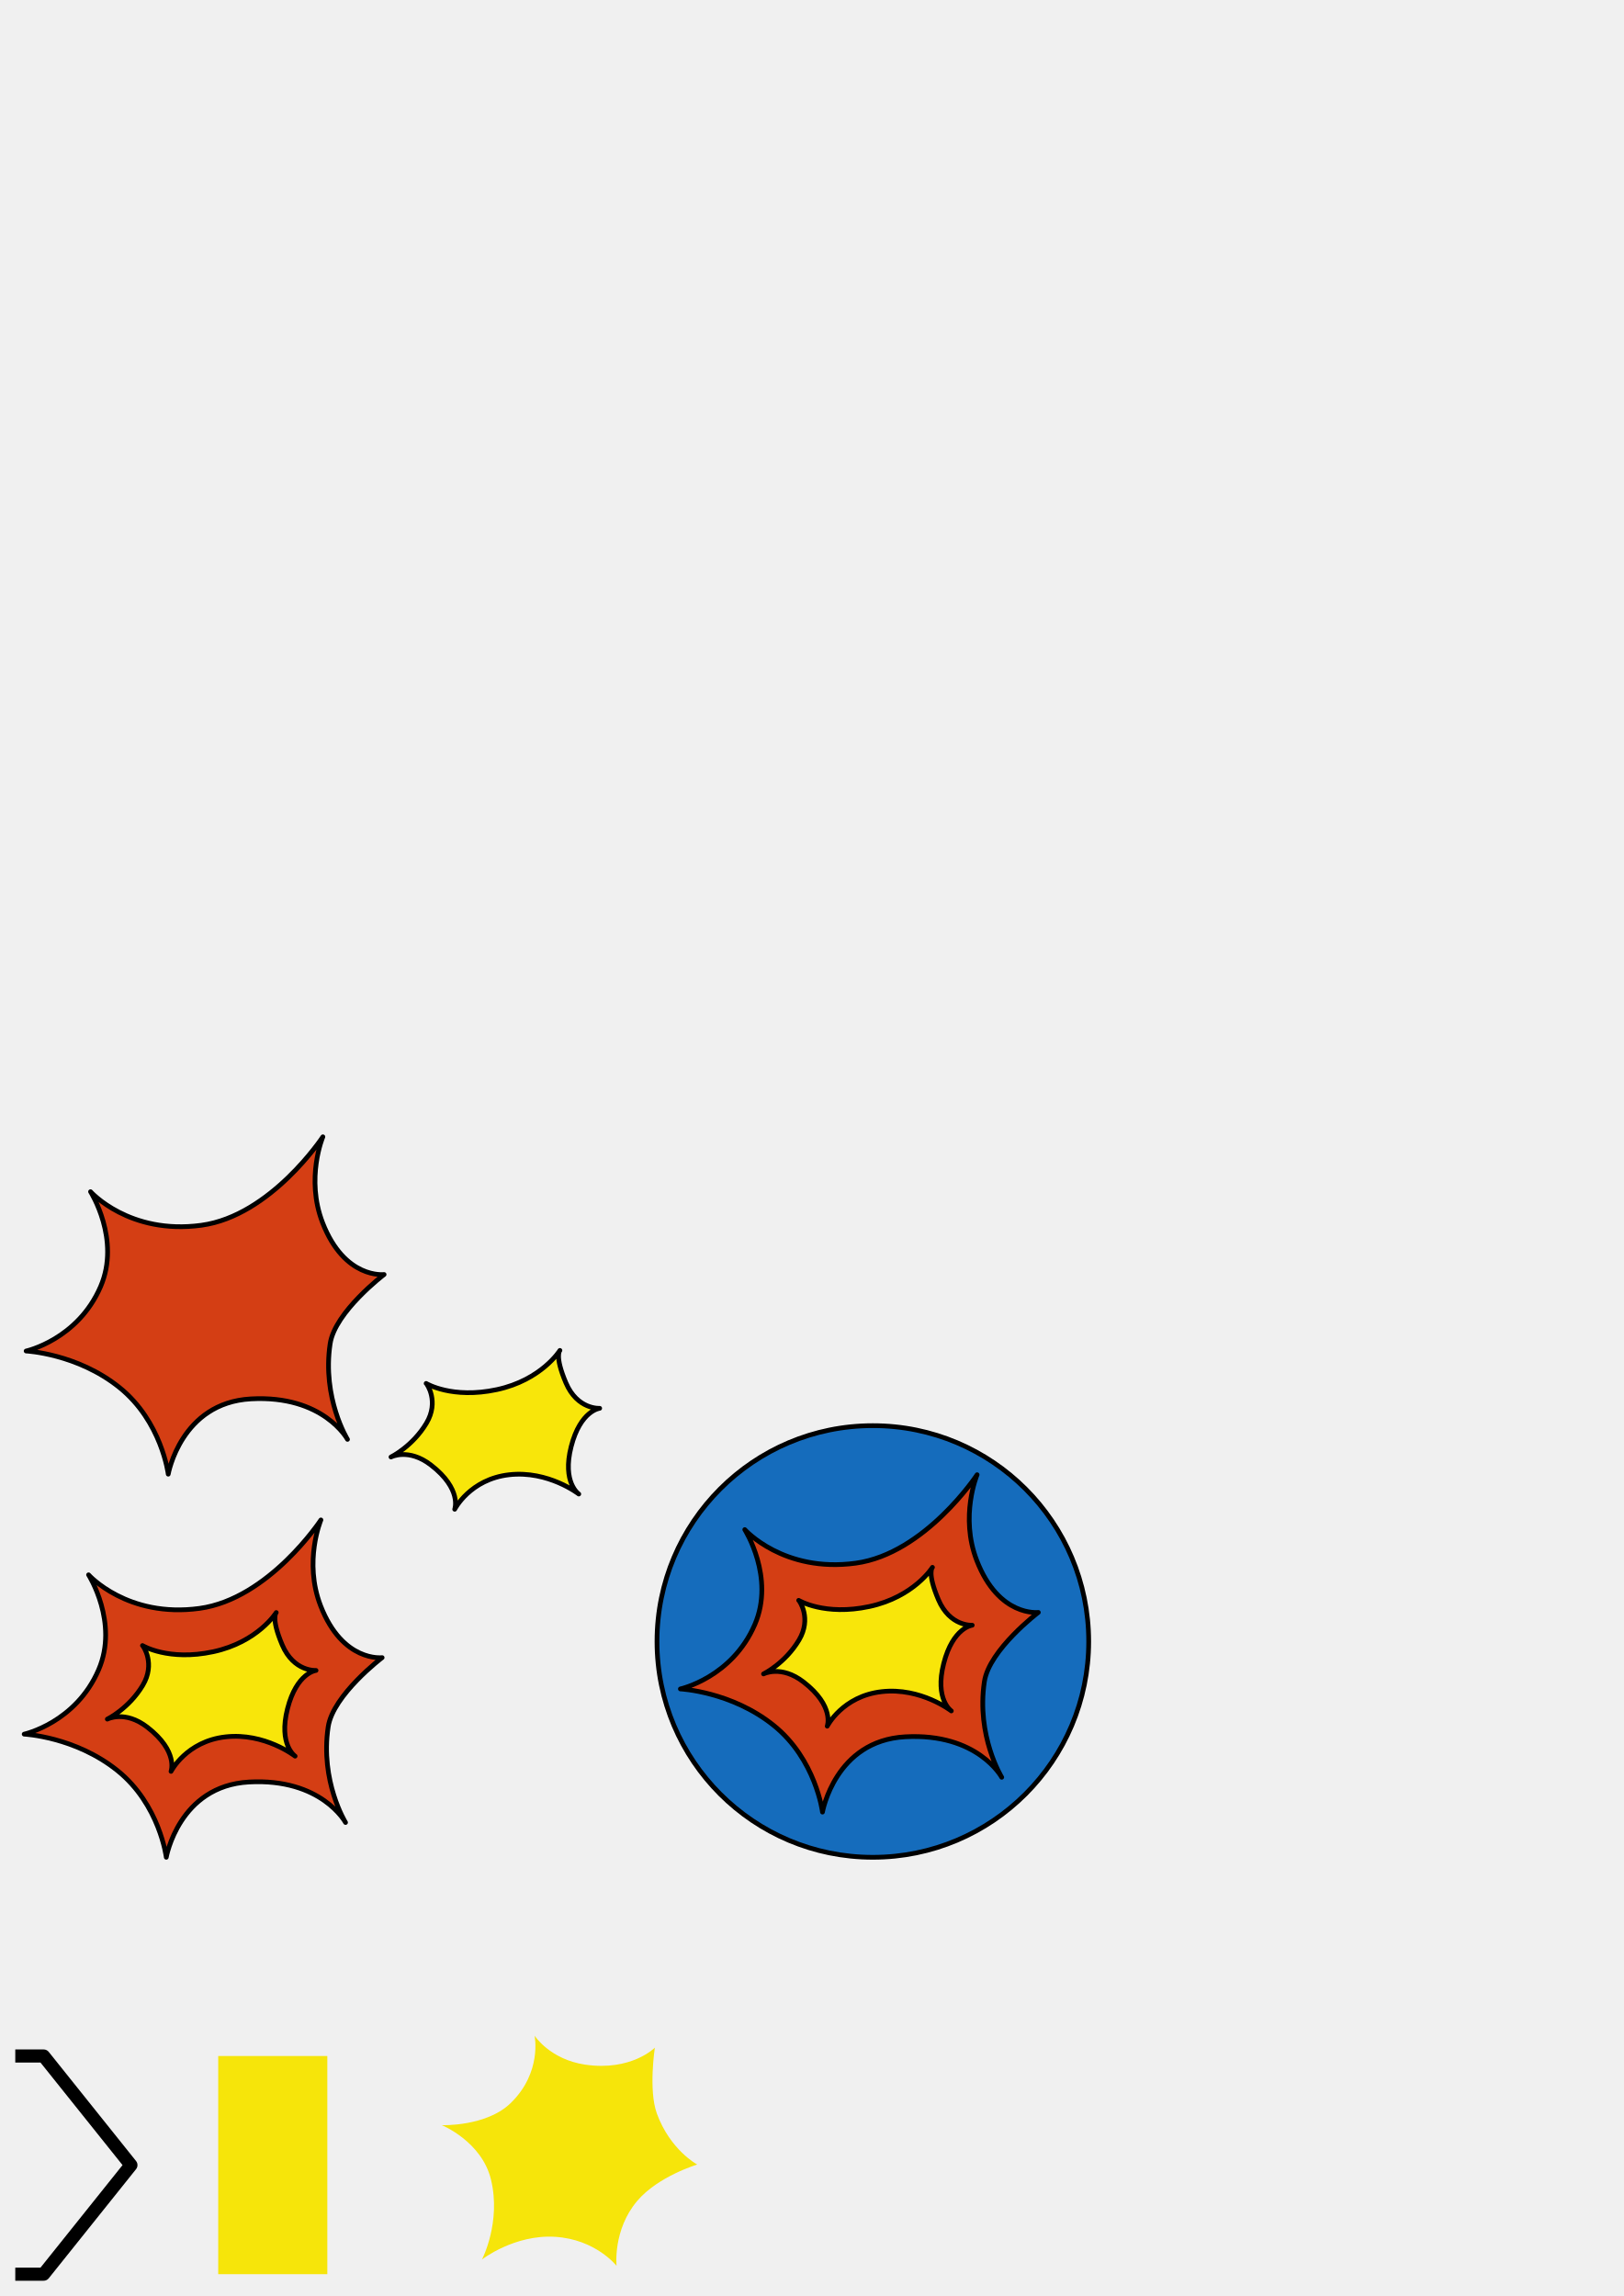
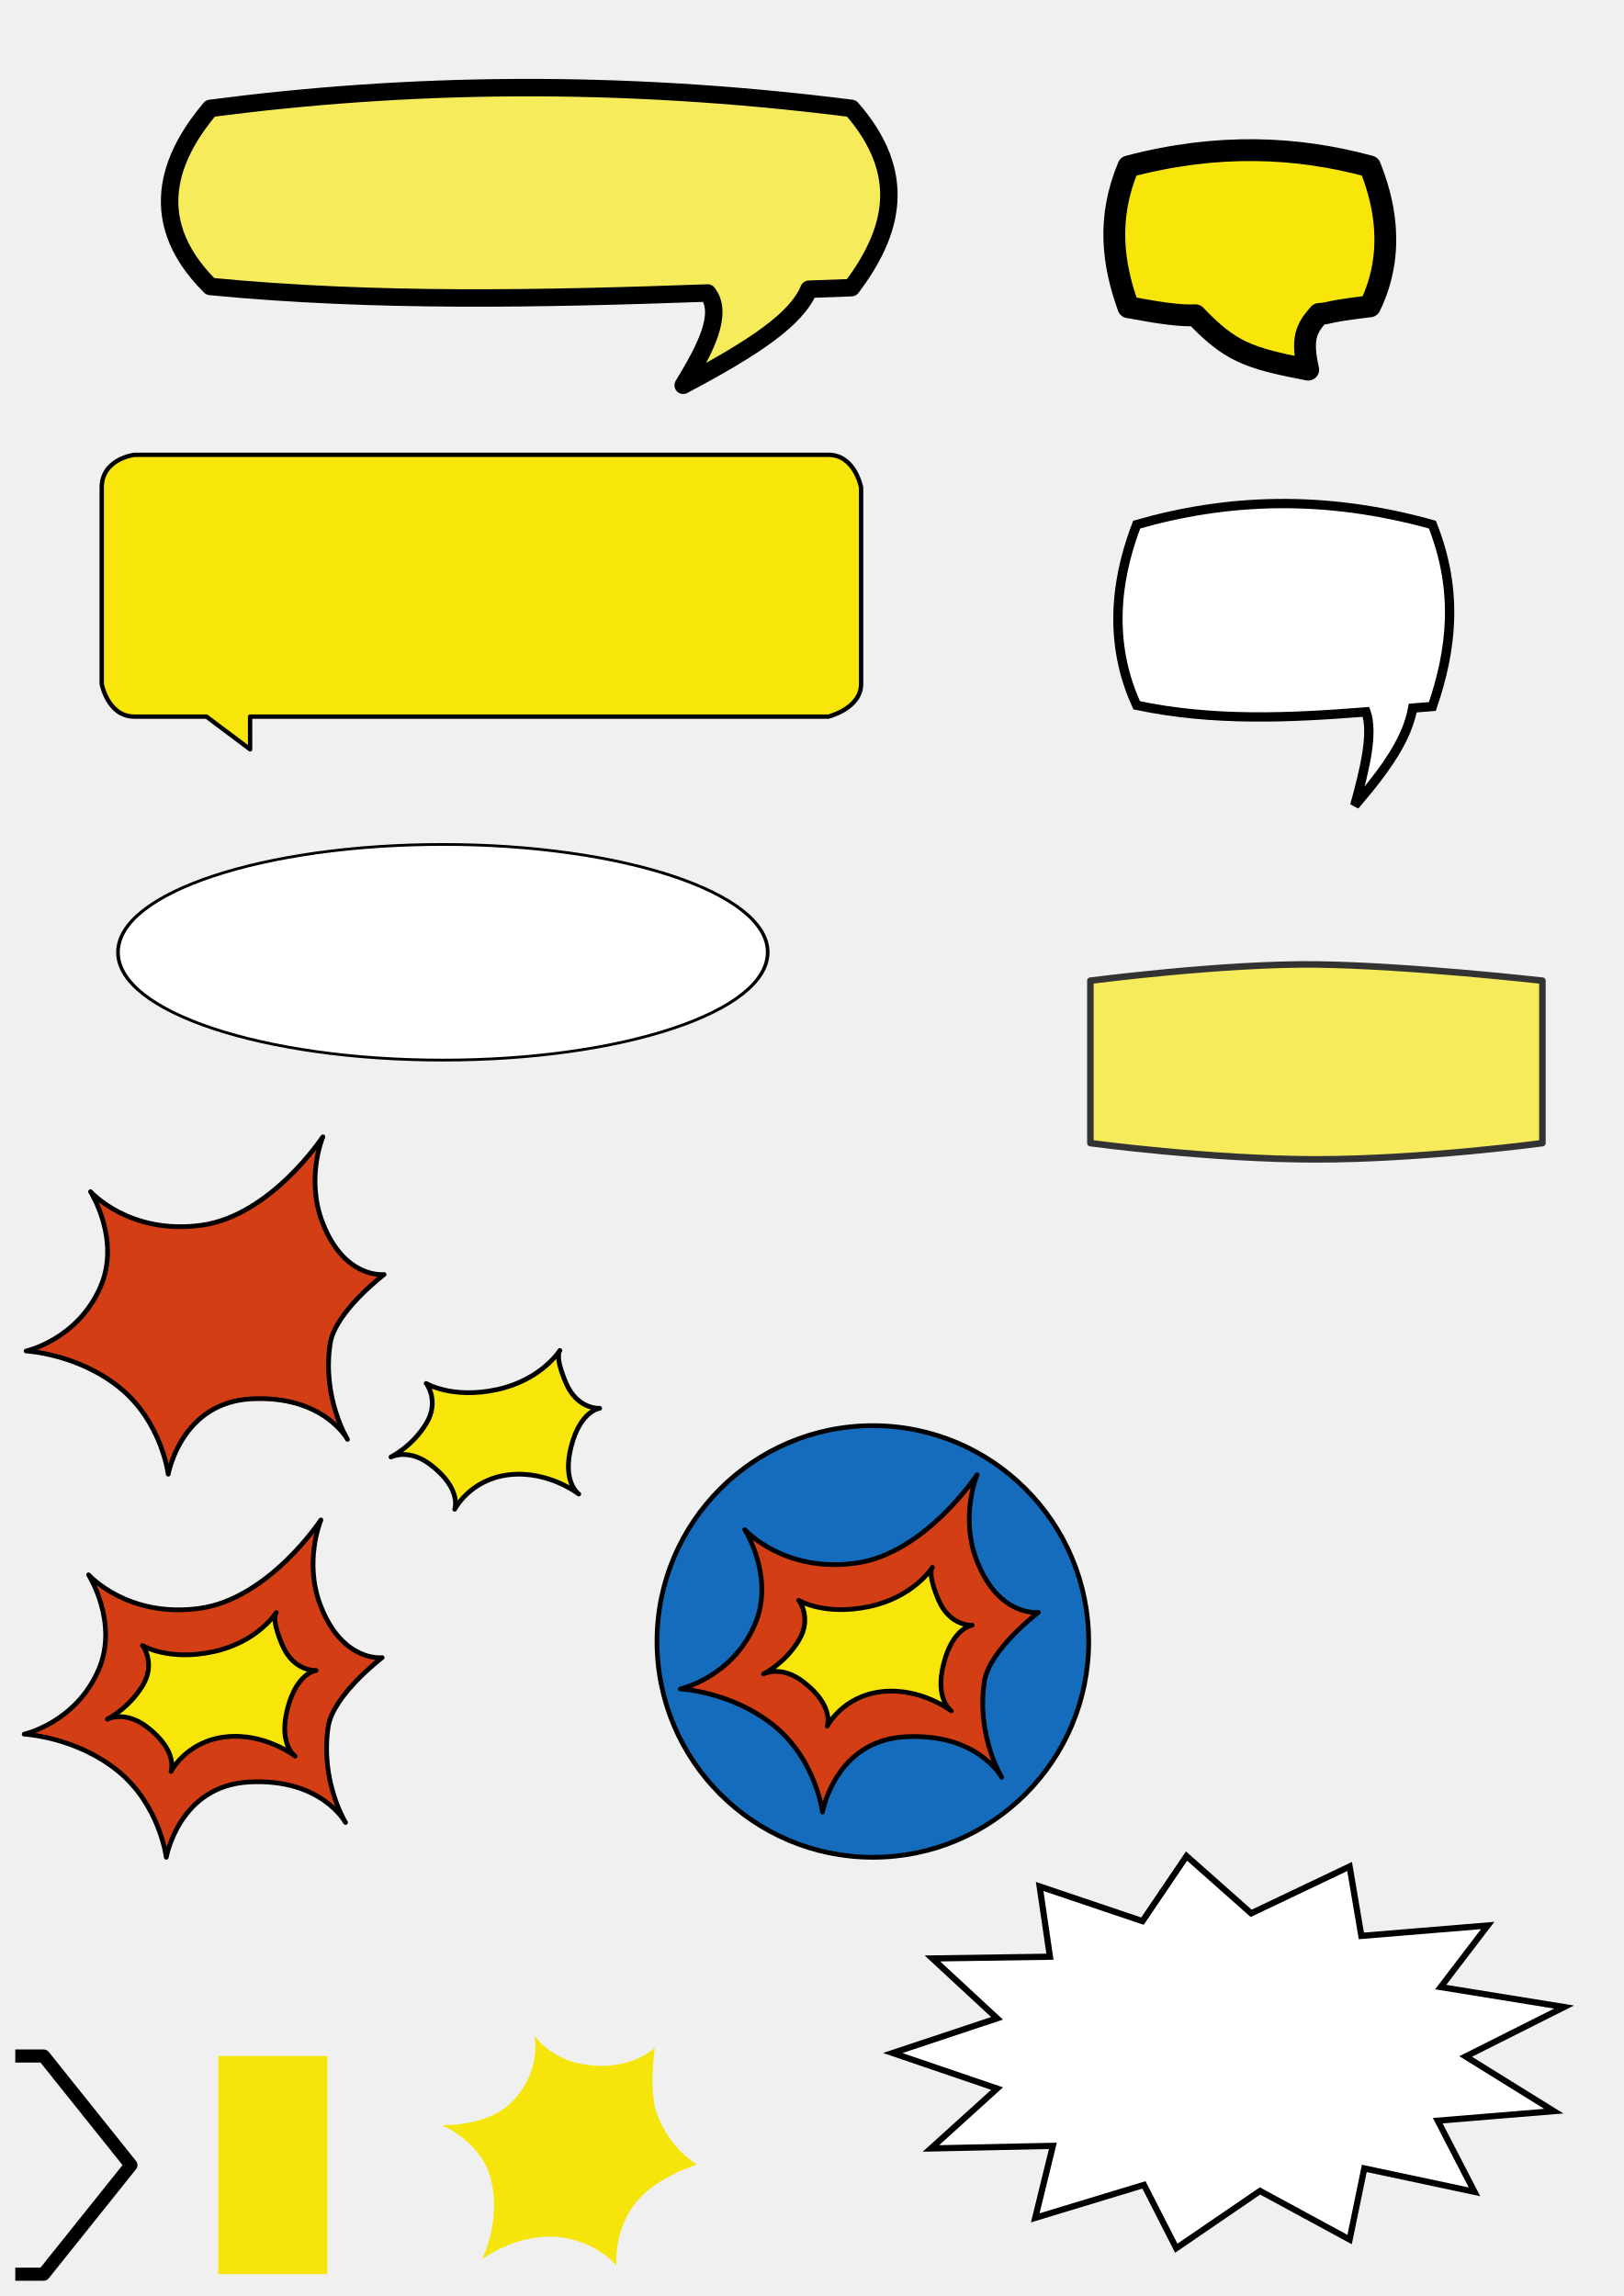
<svg xmlns="http://www.w3.org/2000/svg" width="744.094" height="1052.362" id="svg2">
  <defs id="defs4">
    </defs>
  <g id="layer1">
    <path style="fill:none;fill-rule:evenodd;stroke:#000000;stroke-width:6;stroke-linecap:square;stroke-linejoin:round;stroke-opacity:1;stroke-miterlimit:4;stroke-dasharray:none" d="M 10,942.362 L 20,942.362 L 60,992.362 L 20,1042.362 L 10,1042.362" id="path3155" />
    <rect style="opacity:1;fill:#f6e50a;fill-opacity:1;stroke:none;stroke-width:6;stroke-linecap:square;stroke-linejoin:round;stroke-miterlimit:4;stroke-dasharray:none;stroke-opacity:1" id="rect3177" width="50" height="100" x="100" y="942.362" />
    <g id="g3271" transform="matrix(0.309119,0,0,0.309119,285.1844,593.5397)">
      <path transform="translate(-35.71429,-57.14286)" d="M 727.143,570.934 A 320,320 0 1 1 87.143,570.934 A 320,320 0 1 1 727.143,570.934 z" id="path2383" style="opacity:1;fill:#156cbc;fill-opacity:1;stroke:#000000;stroke-width:7;stroke-linecap:butt;stroke-linejoin:miter;stroke-miterlimit:4;stroke-dasharray:none;stroke-opacity:1" />
      <g transform="translate(150.9705,157.7819)" id="g2439">
        <path style="fill:#d43e14;fill-opacity:1;fill-rule:evenodd;stroke:#000000;stroke-width:7;stroke-linecap:round;stroke-linejoin:round;stroke-miterlimit:4;stroke-dasharray:none;stroke-opacity:1" d="M 375.033,108.76 C 375.033,108.76 349.103,170.368 374.539,235.999 C 407.179,320.219 465.793,312.925 465.793,312.925 C 465.793,312.925 392.928,368.224 385.807,415.555 C 373.67,496.222 411.529,557.378 411.529,557.378 C 411.529,557.378 376.023,491.394 268.37,497.348 C 164.476,503.095 145.781,608.972 145.781,608.972 C 145.781,608.972 136.116,530.846 73.429,480.44 C 10.743,430.034 -64.876,426.38 -64.876,426.38 C -64.876,426.38 11.545,409.577 45.492,330.845 C 75.627,260.954 30.593,190.138 30.593,190.138 C 30.593,190.138 88.009,254.537 194.987,239.913 C 297.953,225.837 375.033,108.76 375.033,108.76 z" id="path2457" />
        <path style="fill:#f8e60a;fill-opacity:1;fill-rule:evenodd;stroke:#000000;stroke-width:7;stroke-linecap:butt;stroke-linejoin:round;stroke-miterlimit:4;stroke-dasharray:none;stroke-opacity:1" d="M 110.503,295.034 C 110.503,295.034 148.993,318.446 215.342,304.165 C 281.69,289.884 308.806,246.092 308.806,246.092 C 308.806,246.092 300.543,253.791 317.663,294.03 C 334.783,334.269 367.788,331.917 367.788,331.917 C 367.788,331.917 339.23,335.065 325.515,388.6 C 311.8,442.135 336.776,458.997 336.776,458.997 C 336.776,458.997 291.669,423.845 233.583,430.426 C 175.496,437.007 152.827,481.596 152.827,481.596 C 152.827,481.596 164.101,451.948 117.74,416.112 C 84.392,390.335 58.391,404.11 58.391,404.11 C 58.391,404.11 90.322,388.543 110.985,353.864 C 130.011,321.932 111.757,295.717 110.503,295.034 z" id="path3229" />
      </g>
    </g>
    <g id="g3308">
      <path id="path3298" d="M 147.066,696.655 C 147.066,696.655 139.051,715.7 146.913,735.987 C 157.003,762.021 175.122,759.767 175.122,759.767 C 175.122,759.767 152.598,776.86 150.397,791.491 C 146.645,816.427 158.348,835.332 158.348,835.332 C 158.348,835.332 147.372,814.935 114.095,816.775 C 81.979,818.552 76.2,851.28 76.2,851.28 C 76.2,851.28 73.212,827.13 53.835,811.549 C 34.457,795.967 11.082,794.838 11.082,794.838 C 11.082,794.838 34.705,789.644 45.199,765.306 C 54.514,743.701 40.593,721.811 40.593,721.811 C 40.593,721.811 58.342,741.718 91.411,737.197 C 123.239,732.846 147.066,696.655 147.066,696.655 z" style="fill:#d43e14;fill-opacity:1;fill-rule:evenodd;stroke:#000000;stroke-width:2.164;stroke-linecap:round;stroke-linejoin:round;stroke-miterlimit:4;stroke-dasharray:none;stroke-opacity:1" />
      <path id="path3300" d="M 65.295,754.236 C 65.295,754.236 77.193,761.473 97.703,757.059 C 118.212,752.644 126.594,739.107 126.594,739.107 C 126.594,739.107 124.04,741.487 129.332,753.926 C 134.624,766.364 144.827,765.637 144.827,765.637 C 144.827,765.637 135.999,766.61 131.759,783.159 C 127.52,799.708 135.24,804.92 135.24,804.92 C 135.24,804.92 121.297,794.054 103.341,796.088 C 85.386,798.123 78.378,811.906 78.378,811.906 C 78.378,811.906 81.863,802.741 67.532,791.664 C 57.224,783.696 49.186,787.954 49.186,787.954 C 49.186,787.954 59.057,783.142 65.444,772.422 C 71.325,762.551 65.683,754.447 65.295,754.236 z" style="fill:#f8e60a;fill-opacity:1;fill-rule:evenodd;stroke:#000000;stroke-width:2.164;stroke-linecap:butt;stroke-linejoin:round;stroke-miterlimit:4;stroke-dasharray:none;stroke-opacity:1" />
    </g>
    <path style="fill:#f8e60a;fill-opacity:1;fill-rule:evenodd;stroke:#000000;stroke-width:2.164;stroke-linecap:butt;stroke-linejoin:round;stroke-miterlimit:4;stroke-dasharray:none;stroke-opacity:1" d="M 195.289,634.092 C 195.289,634.092 207.186,641.329 227.696,636.914 C 248.206,632.5 256.588,618.963 256.588,618.963 C 256.588,618.963 254.034,621.343 259.326,633.781 C 264.618,646.22 274.82,645.493 274.82,645.493 C 274.82,645.493 265.992,646.466 261.753,663.015 C 257.513,679.563 265.234,684.776 265.234,684.776 C 265.234,684.776 251.29,673.909 233.335,675.944 C 215.379,677.978 208.372,691.762 208.372,691.762 C 208.372,691.762 211.857,682.597 197.525,671.519 C 187.217,663.551 179.18,667.809 179.18,667.809 C 179.18,667.809 189.05,662.997 195.438,652.277 C 201.319,642.406 195.676,634.303 195.289,634.092 z" id="path3304" />
    <path style="fill:#d43e14;fill-opacity:1;fill-rule:evenodd;stroke:#000000;stroke-width:2.164;stroke-linecap:round;stroke-linejoin:round;stroke-miterlimit:4;stroke-dasharray:none;stroke-opacity:1" d="M 147.964,521.05 C 147.964,521.05 139.949,540.094 147.812,560.382 C 157.901,586.416 176.02,584.161 176.02,584.161 C 176.02,584.161 153.496,601.255 151.295,615.886 C 147.543,640.822 159.246,659.726 159.246,659.726 C 159.246,659.726 148.27,639.329 114.993,641.17 C 82.877,642.946 77.098,675.675 77.098,675.675 C 77.098,675.675 74.111,651.525 54.733,635.943 C 35.355,620.361 11.98,619.232 11.98,619.232 C 11.98,619.232 35.604,614.038 46.097,589.7 C 55.412,568.096 41.491,546.205 41.491,546.205 C 41.491,546.205 59.24,566.112 92.309,561.592 C 124.137,557.24 147.964,521.05 147.964,521.05 z" id="path3306" />
    <path style="fill:#f6e50a;fill-opacity:1;fill-rule:evenodd;stroke:none;stroke-width:1.632;stroke-linecap:round;stroke-linejoin:round;stroke-miterlimit:4;stroke-dasharray:none;stroke-opacity:1" d="M 244.973,933.038 C 244.973,933.038 252.001,943.95 268.208,946.325 C 289.31,949.417 300.095,938.547 300.095,938.547 C 300.095,938.547 297.131,957.999 300.998,968.663 C 307.09,985.46 319.519,992.108 319.519,992.108 C 319.519,992.108 301.604,997.462 292.009,1008.797 C 280.78,1022.062 282.543,1038.528 282.543,1038.528 C 282.543,1038.528 273.009,1026.373 254.359,1025.234 C 235.708,1024.096 220.882,1035.61 220.882,1035.61 C 220.882,1035.61 229.77,1018.605 224.99,998.951 C 220.747,981.504 202.492,974.071 202.492,974.071 C 202.492,974.071 222.811,974.754 233.92,964.037 C 248.591,949.882 244.973,933.038 244.973,933.038 z" id="path3312" />
+     <path style="fill:#ffffff;fill-opacity:1;fill-rule:evenodd;stroke:#000000;stroke-width:2.834;stroke-linecap:butt;stroke-linejoin:miter;stroke-miterlimit:4;stroke-dasharray:none;stroke-opacity:1" d="M 543.761,850.727 L 523.565,880.55 L 476.441,864.645 L 481.153,896.853 L 427.297,897.648 L 456.918,925.085 L 409.121,940.99 L 456.918,957.294 L 426.624,984.73 L 482.5,983.537 L 474.421,1016.541 L 524.238,1001.431 L 539.049,1030.458 L 577.421,1004.215 L 618.486,1026.482 L 625.218,993.876 L 675.709,1004.612 L 658.879,972.006 L 712.061,967.632 L 671.669,942.581 L 716.774,919.916 L 660.225,910.77 L 681.767,882.538 L 623.872,887.31 L 618.486,855.499 L 573.382,876.971 L 543.761,850.727 z" id="path3732" />
+     <path style="fill:#ffffff;fill-opacity:1;fill-rule:evenodd;stroke:#000000;stroke-width:4.273;stroke-linecap:butt;stroke-linejoin:miter;stroke-miterlimit:4;stroke-dasharray:none;stroke-opacity:1" d="M 585.283,230.815 C 562.798,231.084 541.429,234.567 520.916,240.45 C 513.754,259.208 505.806,290.321 520.916,323.264 C 555.946,330.688 590.984,329.041 626.013,326.297 C 629.402,335.888 625.574,352.134 620.843,369.202 C 636.09,351.429 644.875,338.271 647.418,324.542 C 650.411,324.298 653.411,324.049 656.404,323.817 C 665.282,297.938 668.494,270.844 656.404,240.45 C 631.381,233.495 607.768,230.547 585.283,230.815 z" id="path7492" />
+     <path style="opacity:1;fill:#ffffff;fill-opacity:1;stroke:#000000;stroke-width:3.509;stroke-linecap:round;stroke-linejoin:miter;stroke-miterlimit:4;stroke-dasharray:none;stroke-opacity:1" id="path2889" d="M 665.714,223.791 A 312.857,137.143 0 1 1 40,223.791 A 312.857,137.143 0 1 1 665.714,223.791 z" transform="matrix(0.4758556,0,0,0.3603628,35.0306,355.8263)" />
+     <path style="fill:#f8e60a;fill-opacity:1;fill-rule:evenodd;stroke:#000000;stroke-width:2;stroke-linecap:butt;stroke-linejoin:round;stroke-miterlimit:4;stroke-dasharray:none;stroke-opacity:1" d="M 114.617,343.459 L 114.617,328.459 L 379.617,328.459 C 379.617,328.459 394.617,324.773 394.617,313.459 C 394.617,302.145 394.617,223.459 394.617,223.459 C 394.617,223.459 391.874,208.459 379.617,208.459 C 367.361,208.459 61.617,208.459 61.617,208.459 C 61.617,208.459 46.617,210.26 46.617,223.459 C 46.617,234.773 46.617,313.459 46.617,313.459 C 46.617,313.459 49.361,328.459 61.617,328.459 C 73.874,328.459 94.617,328.459 94.617,328.459 L 114.617,343.459 z" id="path2403" />
+     <path style="fill:#f8e60a;fill-opacity:1;fill-rule:evenodd;stroke:#000000;stroke-width:10;stroke-linecap:butt;stroke-linejoin:round;stroke-miterlimit:4;stroke-dasharray:none;stroke-opacity:1" d="M 575.226,68.818 C 593.6,69.026 611.062,71.724 627.824,76.279 C 633.677,90.805 640.172,114.899 627.824,140.41 C 605.716,143.063 611.515,143.335 604.462,143.918 C 598.607,150.572 596.273,155.041 599.515,169.419 C 571.625,164.151 563.565,160.913 547.818,144.489 C 536.996,145.073 519.554,141.018 517.108,140.838 C 509.853,120.797 507.228,99.816 517.108,76.279 C 537.556,70.893 556.852,68.611 575.226,68.818 z" id="path4184" />
+     <path style="fill:#f6eb5a;fill-opacity:1;fill-rule:evenodd;stroke:#000000;stroke-width:8;stroke-linecap:butt;stroke-linejoin:round;stroke-miterlimit:4;stroke-dasharray:none;stroke-opacity:1" d="M 235.968,40.177 C 187.206,40.441 140.865,43.875 96.38,49.673 C 80.848,68.164 63.612,98.833 96.38,131.306 C 172.346,138.624 248.33,137.001 324.296,134.296 C 331.645,143.75 323.342,159.764 313.084,176.589 C 346.149,159.069 365.199,146.099 370.715,132.566 C 377.205,132.326 383.711,132.08 390.201,131.852 C 409.455,106.341 416.42,79.634 390.201,49.673 C 335.938,42.818 284.729,39.912 235.968,40.177 z" id="path4188" />
+     <path style="fill:#f6eb5a;fill-opacity:1;fill-rule:evenodd;stroke:#333333;stroke-width:3;stroke-linecap:butt;stroke-linejoin:round;stroke-miterlimit:4;stroke-dasharray:none;stroke-opacity:1" d="M 499.695,449.494 C 499.695,449.494 560.79,441.522 603.268,442.049 C 645.745,442.575 706.84,449.494 706.84,449.494 L 706.84,523.945 C 706.84,523.945 651.604,531.391 603.268,531.391 C 554.931,531.391 499.695,523.945 499.695,523.945 L 499.695,449.494 z" id="path4212" />
  </g>
</svg>
